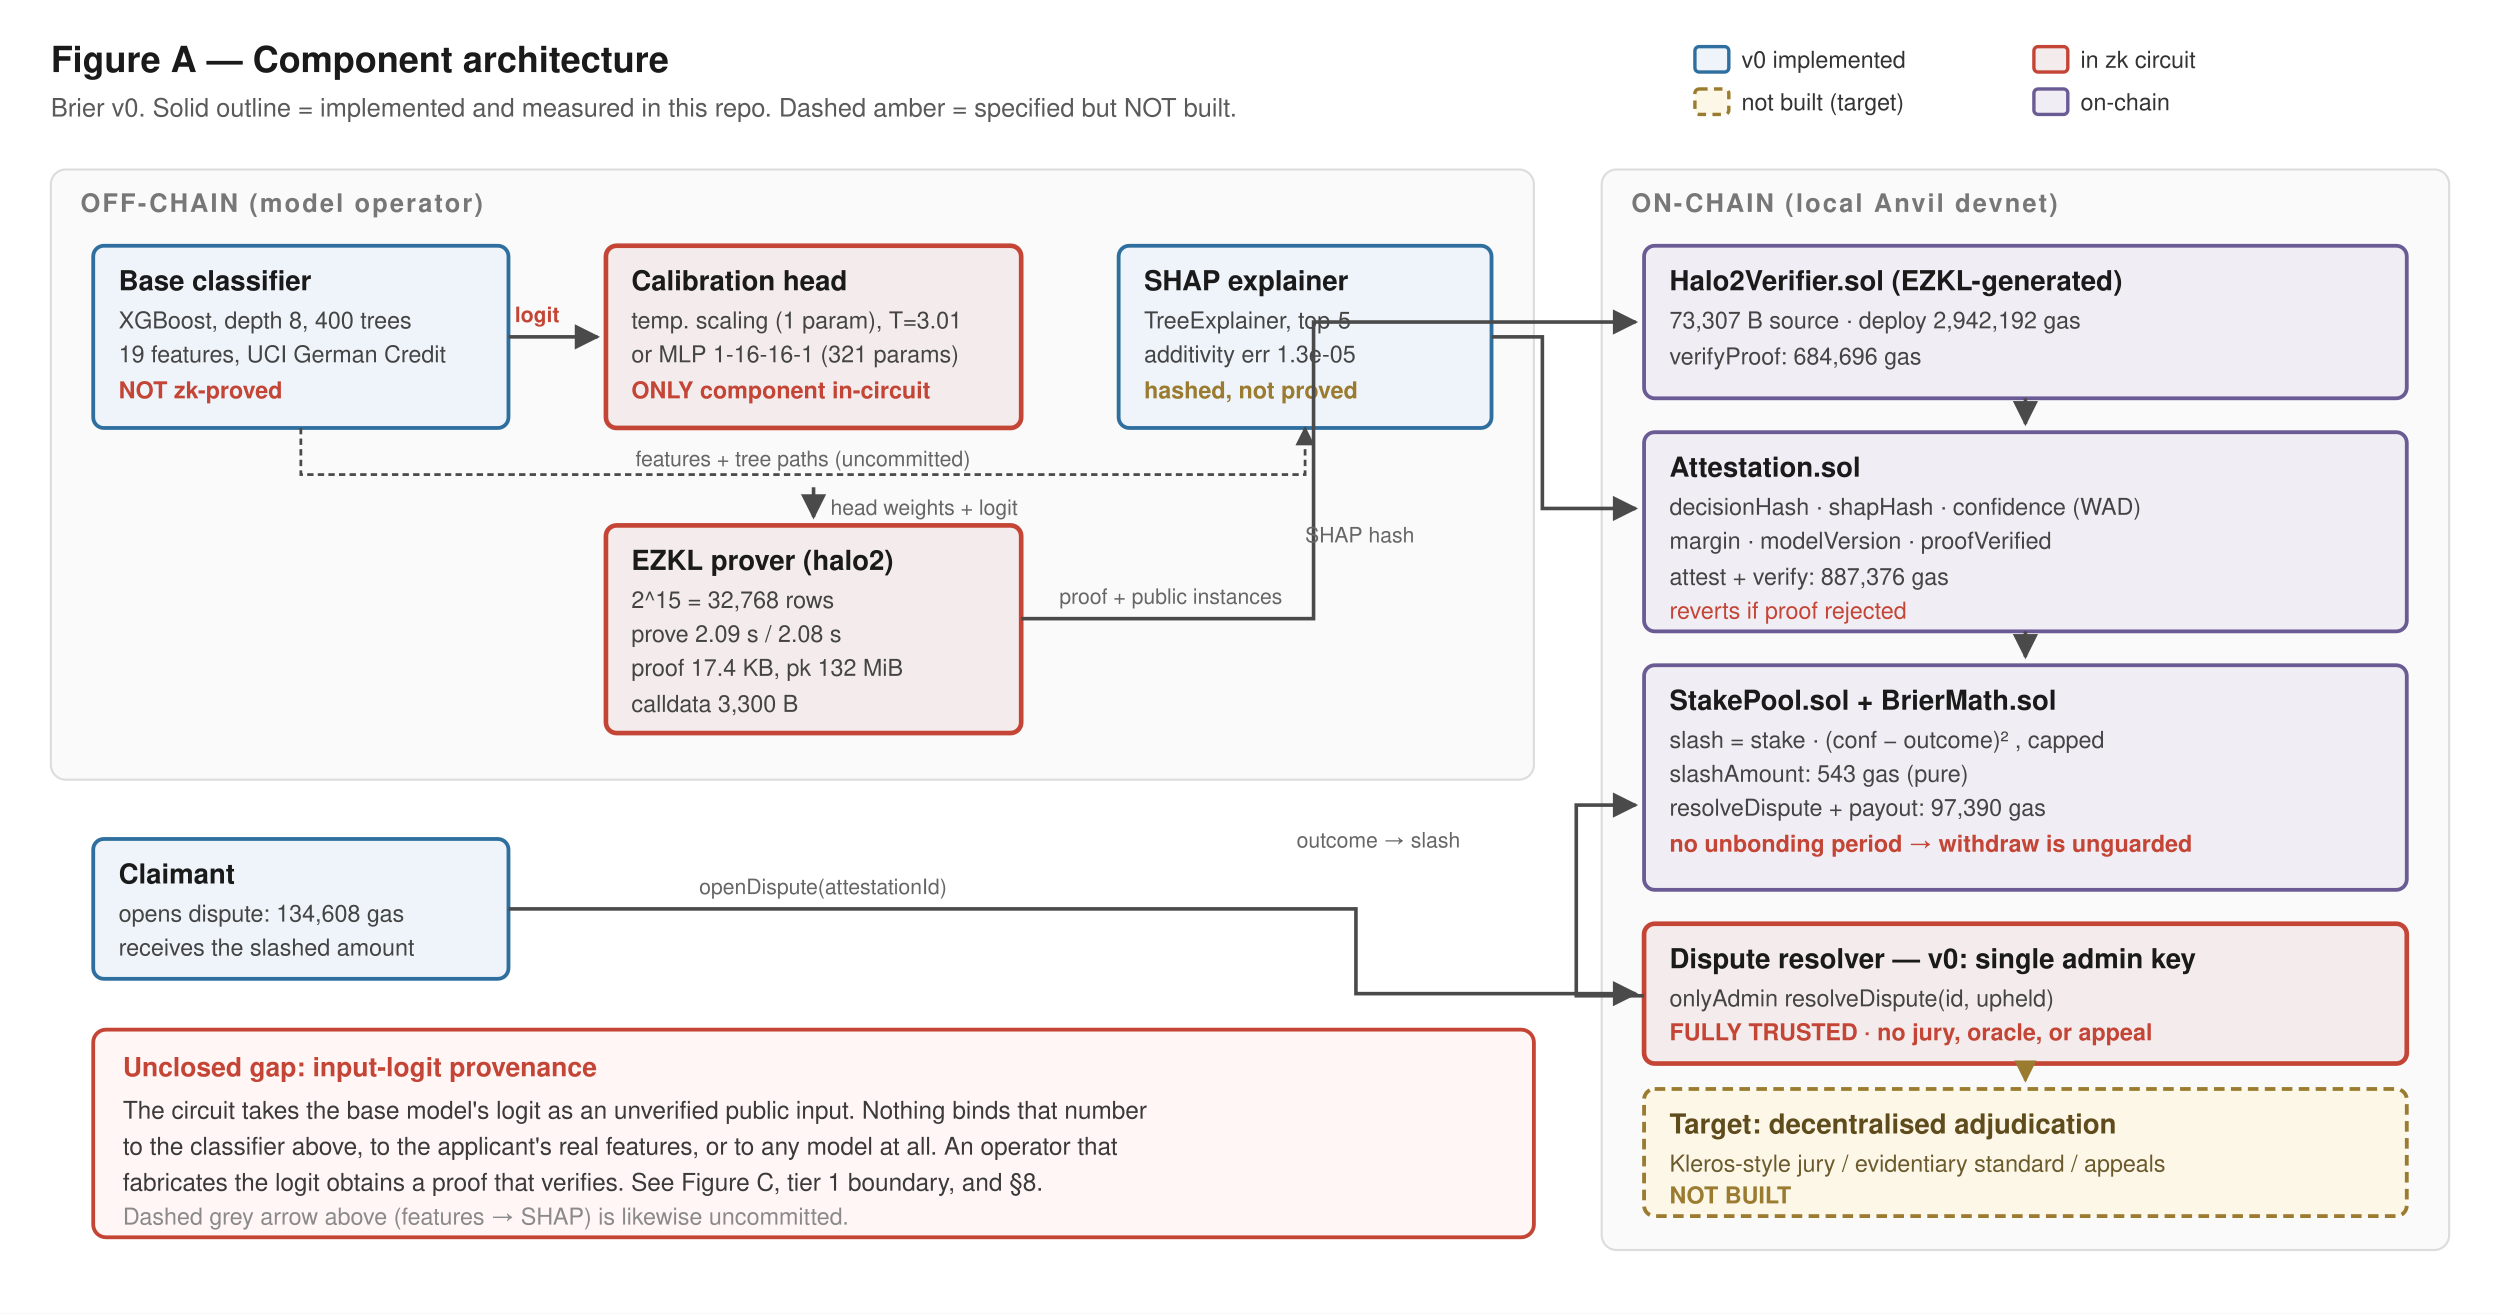
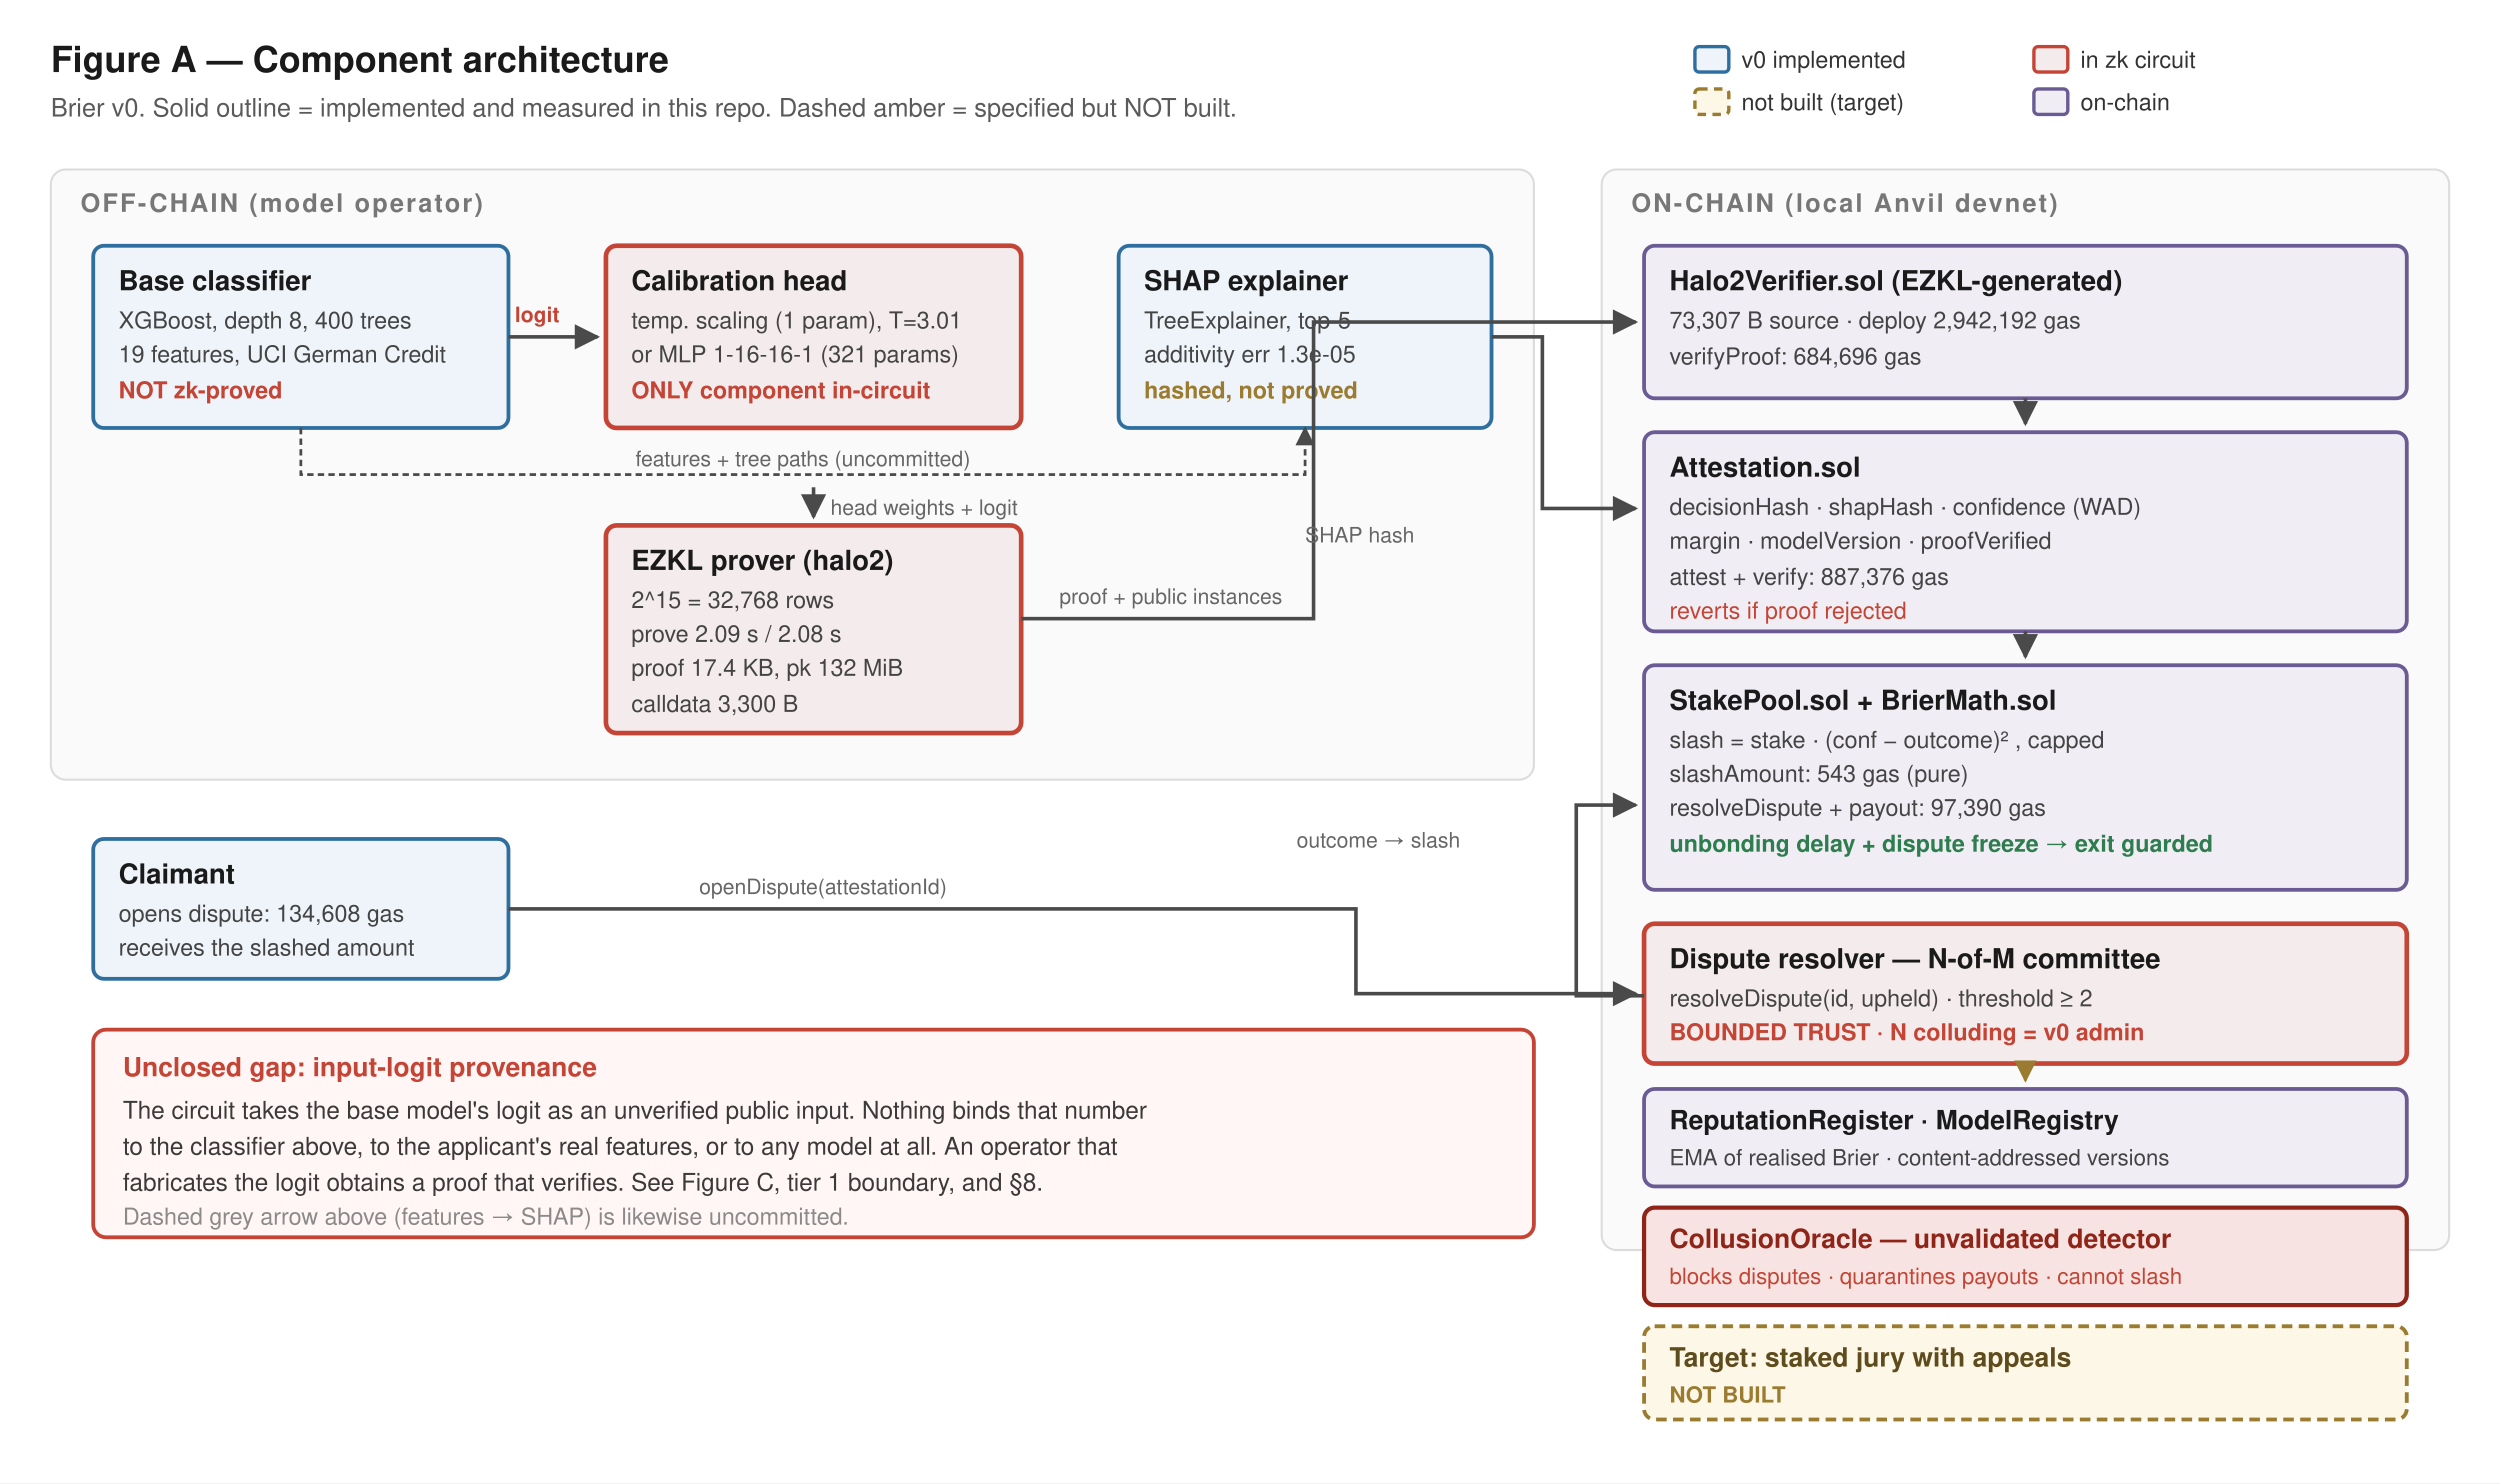
- <svg xmlns="http://www.w3.org/2000/svg" viewBox="0 0 1180 620" width="1180" height="620" font-family="Helvetica, Arial, sans-serif">
+ <svg xmlns="http://www.w3.org/2000/svg" viewBox="0 0 1180 700" width="1180" height="700" font-family="Helvetica, Arial, sans-serif">
  <defs>
    <marker id="ar" viewBox="0 0 10 10" refX="9" refY="5" markerWidth="7" markerHeight="7" orient="auto-start-reverse">
      <path d="M 0 0 L 10 5 L 0 10 z" fill="#4a4a4a" />
    </marker>
    <marker id="arDash" viewBox="0 0 10 10" refX="9" refY="5" markerWidth="7" markerHeight="7" orient="auto-start-reverse">
      <path d="M 0 0 L 10 5 L 0 10 z" fill="#9a7b2f" />
    </marker>
  </defs>
-   <rect width="1180" height="620" fill="#ffffff" />
+   <rect width="1180" height="700" fill="#ffffff" />
  <text x="24" y="34" font-size="17" font-weight="bold" fill="#1a1a1a">Figure A — Component architecture</text>
  <text x="24" y="55" font-size="12" fill="#5a5a5a">Brier v0. Solid outline = implemented and measured in this repo. Dashed amber = specified but NOT built.</text>
  <rect x="800" y="22" width="16" height="12" fill="#eef4f9" stroke="#2f6f9f" stroke-width="1.6" rx="2" />
  <text x="822" y="32" font-size="11" fill="#333">v0 implemented</text>
  <rect x="800" y="42" width="16" height="12" fill="#fdf7e8" stroke="#9a7b2f" stroke-width="1.6" stroke-dasharray="4 3" rx="2" />
  <text x="822" y="52" font-size="11" fill="#333">not built (target)</text>
  <rect x="960" y="22" width="16" height="12" fill="#f4ecec" stroke="#c44536" stroke-width="1.6" rx="2" />
  <text x="982" y="32" font-size="11" fill="#333">in zk circuit</text>
  <rect x="960" y="42" width="16" height="12" fill="#f0eef4" stroke="#6b5b95" stroke-width="1.6" rx="2" />
  <text x="982" y="52" font-size="11" fill="#333">on-chain</text>
  <rect x="24" y="80" width="700" height="288" fill="#fafafa" stroke="#dcdcdc" stroke-width="1" rx="7" />
  <text x="38" y="100" font-size="12" font-weight="bold" fill="#777" letter-spacing="1">OFF-CHAIN (model operator)</text>
  <rect x="44" y="116" width="196" height="86" fill="#eef4f9" stroke="#2f6f9f" stroke-width="1.8" rx="5" />
  <text x="56" y="137" font-size="13" font-weight="bold" fill="#1a1a1a">Base classifier</text>
  <text x="56" y="155" font-size="11" fill="#444">XGBoost, depth 8, 400 trees</text>
  <text x="56" y="171" font-size="11" fill="#444">19 features, UCI German Credit</text>
  <text x="56" y="188" font-size="11" fill="#c44536" font-weight="bold">NOT zk-proved</text>
  <rect x="286" y="116" width="196" height="86" fill="#f4ecec" stroke="#c44536" stroke-width="2.2" rx="5" />
  <text x="298" y="137" font-size="13" font-weight="bold" fill="#1a1a1a">Calibration head</text>
  <text x="298" y="155" font-size="11" fill="#444">temp. scaling (1 param), T=3.01</text>
  <text x="298" y="171" font-size="11" fill="#444">or MLP 1-16-16-1 (321 params)</text>
  <text x="298" y="188" font-size="11" fill="#c44536" font-weight="bold">ONLY component in-circuit</text>
  <rect x="528" y="116" width="176" height="86" fill="#eef4f9" stroke="#2f6f9f" stroke-width="1.8" rx="5" />
  <text x="540" y="137" font-size="13" font-weight="bold" fill="#1a1a1a">SHAP explainer</text>
  <text x="540" y="155" font-size="11" fill="#444">TreeExplainer, top-5</text>
  <text x="540" y="171" font-size="11" fill="#444">additivity err 1.3e-05</text>
  <text x="540" y="188" font-size="11" fill="#9a7b2f" font-weight="bold">hashed, not proved</text>
  <rect x="286" y="248" width="196" height="98" fill="#f4ecec" stroke="#c44536" stroke-width="2.2" rx="5" />
  <text x="298" y="269" font-size="13" font-weight="bold" fill="#1a1a1a">EZKL prover (halo2)</text>
  <text x="298" y="287" font-size="11" fill="#444">2^15 = 32,768 rows</text>
  <text x="298" y="303" font-size="11" fill="#444">prove 2.09 s / 2.08 s</text>
  <text x="298" y="319" font-size="11" fill="#444">proof 17.4 KB, pk 132 MiB</text>
  <text x="298" y="336" font-size="11" fill="#444">calldata 3,300 B</text>
  <line x1="240" y1="159" x2="282" y2="159" stroke="#4a4a4a" stroke-width="1.7" marker-end="url(#ar)" />
  <text x="243" y="152" font-size="10" fill="#c44536" font-weight="bold">logit</text>
  <path d="M 142 202 L 142 224 L 616 224 L 616 202" fill="none" stroke="#4a4a4a" stroke-width="1.3" marker-end="url(#ar)" stroke-dasharray="3 2" />
  <text x="379" y="220" font-size="10" fill="#666" text-anchor="middle">features + tree paths (uncommitted)</text>
  <line x1="384" y1="230" x2="384" y2="244" stroke="#4a4a4a" stroke-width="1.7" marker-end="url(#ar)" />
  <text x="392" y="243" font-size="10" fill="#666">head weights + logit</text>
  <rect x="756" y="80" width="400" height="510" fill="#fafafa" stroke="#dcdcdc" stroke-width="1" rx="7" />
  <text x="770" y="100" font-size="12" font-weight="bold" fill="#777" letter-spacing="1">ON-CHAIN (local Anvil devnet)</text>
  <rect x="776" y="116" width="360" height="72" fill="#f0eef4" stroke="#6b5b95" stroke-width="1.8" rx="5" />
  <text x="788" y="137" font-size="13" font-weight="bold" fill="#1a1a1a">Halo2Verifier.sol  (EZKL-generated)</text>
  <text x="788" y="155" font-size="11" fill="#444">73,307 B source · deploy 2,942,192 gas</text>
  <text x="788" y="172" font-size="11" fill="#444">verifyProof: 684,696 gas</text>
  <rect x="776" y="204" width="360" height="94" fill="#f0eef4" stroke="#6b5b95" stroke-width="1.8" rx="5" />
  <text x="788" y="225" font-size="13" font-weight="bold" fill="#1a1a1a">Attestation.sol</text>
  <text x="788" y="243" font-size="11" fill="#444">decisionHash · shapHash · confidence (WAD)</text>
  <text x="788" y="259" font-size="11" fill="#444">margin · modelVersion · proofVerified</text>
  <text x="788" y="276" font-size="11" fill="#444">attest + verify: 887,376 gas</text>
  <text x="788" y="292" font-size="11" fill="#c44536">reverts if proof rejected</text>
  <rect x="776" y="314" width="360" height="106" fill="#f0eef4" stroke="#6b5b95" stroke-width="1.8" rx="5" />
  <text x="788" y="335" font-size="13" font-weight="bold" fill="#1a1a1a">StakePool.sol  +  BrierMath.sol</text>
  <text x="788" y="353" font-size="11" fill="#444">slash = stake · (conf − outcome)² , capped</text>
  <text x="788" y="369" font-size="11" fill="#444">slashAmount: 543 gas (pure)</text>
  <text x="788" y="385" font-size="11" fill="#444">resolveDispute + payout: 97,390 gas</text>
-   <text x="788" y="402" font-size="11" fill="#c44536" font-weight="bold">no unbonding period → withdraw is unguarded</text>
+   <text x="788" y="402" font-size="11" fill="#2e7d4f" font-weight="bold">unbonding delay + dispute freeze → exit guarded</text>
  <rect x="776" y="436" width="360" height="66" fill="#f4ecec" stroke="#c44536" stroke-width="2.2" rx="5" />
-   <text x="788" y="457" font-size="13" font-weight="bold" fill="#1a1a1a">Dispute resolver — v0: single admin key</text>
-   <text x="788" y="475" font-size="11" fill="#444">onlyAdmin resolveDispute(id, upheld)</text>
-   <text x="788" y="491" font-size="11" fill="#c44536" font-weight="bold">FULLY TRUSTED · no jury, oracle, or appeal</text>
-   <rect x="776" y="514" width="360" height="60" fill="#fdf7e8" stroke="#9a7b2f" stroke-width="1.8" stroke-dasharray="5 3" rx="5" />
-   <text x="788" y="535" font-size="13" font-weight="bold" fill="#5f4c1c">Target: decentralised adjudication</text>
-   <text x="788" y="553" font-size="11" fill="#6b5a2c">Kleros-style jury / evidentiary standard / appeals</text>
-   <text x="788" y="568" font-size="11" fill="#9a7b2f" font-weight="bold">NOT BUILT</text>
+   <text x="788" y="457" font-size="13" font-weight="bold" fill="#1a1a1a">Dispute resolver — N-of-M committee</text>
+   <text x="788" y="475" font-size="11" fill="#444">resolveDispute(id, upheld) · threshold ≥ 2</text>
+   <text x="788" y="491" font-size="11" fill="#c44536" font-weight="bold">BOUNDED TRUST · N colluding = v0 admin</text>
+   <rect x="776" y="514" width="360" height="46" fill="#f0eef4" stroke="#6b5b95" stroke-width="1.8" rx="5" />
+   <text x="788" y="533" font-size="12.5" font-weight="bold" fill="#1a1a1a">ReputationRegister · ModelRegistry</text>
+   <text x="788" y="550" font-size="10.5" fill="#444">EMA of realised Brier · content-addressed versions</text>
+   <rect x="776" y="570" width="360" height="46" fill="#f7e4e2" stroke="#8f2418" stroke-width="2" rx="5" />
+   <text x="788" y="589" font-size="12.5" font-weight="bold" fill="#8f2418">CollusionOracle — unvalidated detector</text>
+   <text x="788" y="606" font-size="10.5" fill="#c44536">blocks disputes · quarantines payouts · cannot slash</text>
+   <rect x="776" y="626" width="360" height="44" fill="#fdf7e8" stroke="#9a7b2f" stroke-width="1.8" stroke-dasharray="5 3" rx="5" />
+   <text x="788" y="645" font-size="12.5" font-weight="bold" fill="#5f4c1c">Target: staked jury with appeals</text>
+   <text x="788" y="662" font-size="10.5" fill="#9a7b2f" font-weight="bold">NOT BUILT</text>
  <path d="M 482 292 L 620 292 L 620 152 L 772 152" fill="none" stroke="#4a4a4a" stroke-width="1.7" marker-end="url(#ar)" />
  <text x="500" y="285" font-size="10" fill="#666">proof + public instances</text>
  <path d="M 704 159 L 728 159 L 728 240 L 772 240" fill="none" stroke="#4a4a4a" stroke-width="1.7" marker-end="url(#ar)" />
  <text x="616" y="256" font-size="10" fill="#666">SHAP hash</text>
  <line x1="956" y1="188" x2="956" y2="200" stroke="#4a4a4a" stroke-width="1.7" marker-end="url(#ar)" />
  <line x1="956" y1="298" x2="956" y2="310" stroke="#4a4a4a" stroke-width="1.7" marker-end="url(#ar)" />
  <line x1="956" y1="502" x2="956" y2="510" stroke="#9a7b2f" stroke-width="1.5" marker-end="url(#arDash)" stroke-dasharray="4 3" />
  <path d="M 776 470 L 744 470 L 744 380 L 772 380" fill="none" stroke="#4a4a4a" stroke-width="1.7" marker-end="url(#ar)" />
  <text x="612" y="400" font-size="10" fill="#666">outcome → slash</text>
  <rect x="44" y="396" width="196" height="66" fill="#eef4f9" stroke="#2f6f9f" stroke-width="1.8" rx="5" />
  <text x="56" y="417" font-size="13" font-weight="bold" fill="#1a1a1a">Claimant</text>
  <text x="56" y="435" font-size="11" fill="#444">opens dispute: 134,608 gas</text>
  <text x="56" y="451" font-size="11" fill="#444">receives the slashed amount</text>
  <path d="M 240 429 L 640 429 L 640 469 L 772 469" fill="none" stroke="#4a4a4a" stroke-width="1.7" marker-end="url(#ar)" />
  <text x="330" y="422" font-size="10" fill="#666">openDispute(attestationId)</text>
  <rect x="44" y="486" width="680" height="98" fill="#fff6f5" stroke="#c44536" stroke-width="1.8" rx="6" />
  <text x="58" y="508" font-size="12.5" font-weight="bold" fill="#c44536">Unclosed gap: input-logit provenance</text>
  <text x="58" y="528" font-size="11.5" fill="#3a3a3a">The circuit takes the base model's logit as an unverified public input. Nothing binds that number</text>
  <text x="58" y="545" font-size="11.5" fill="#3a3a3a">to the classifier above, to the applicant's real features, or to any model at all. An operator that</text>
  <text x="58" y="562" font-size="11.5" fill="#3a3a3a">fabricates the logit obtains a proof that verifies. See Figure C, tier 1 boundary, and §8.</text>
  <text x="58" y="578" font-size="11" fill="#8a8a8a">Dashed grey arrow above (features → SHAP) is likewise uncommitted.</text>
</svg>
